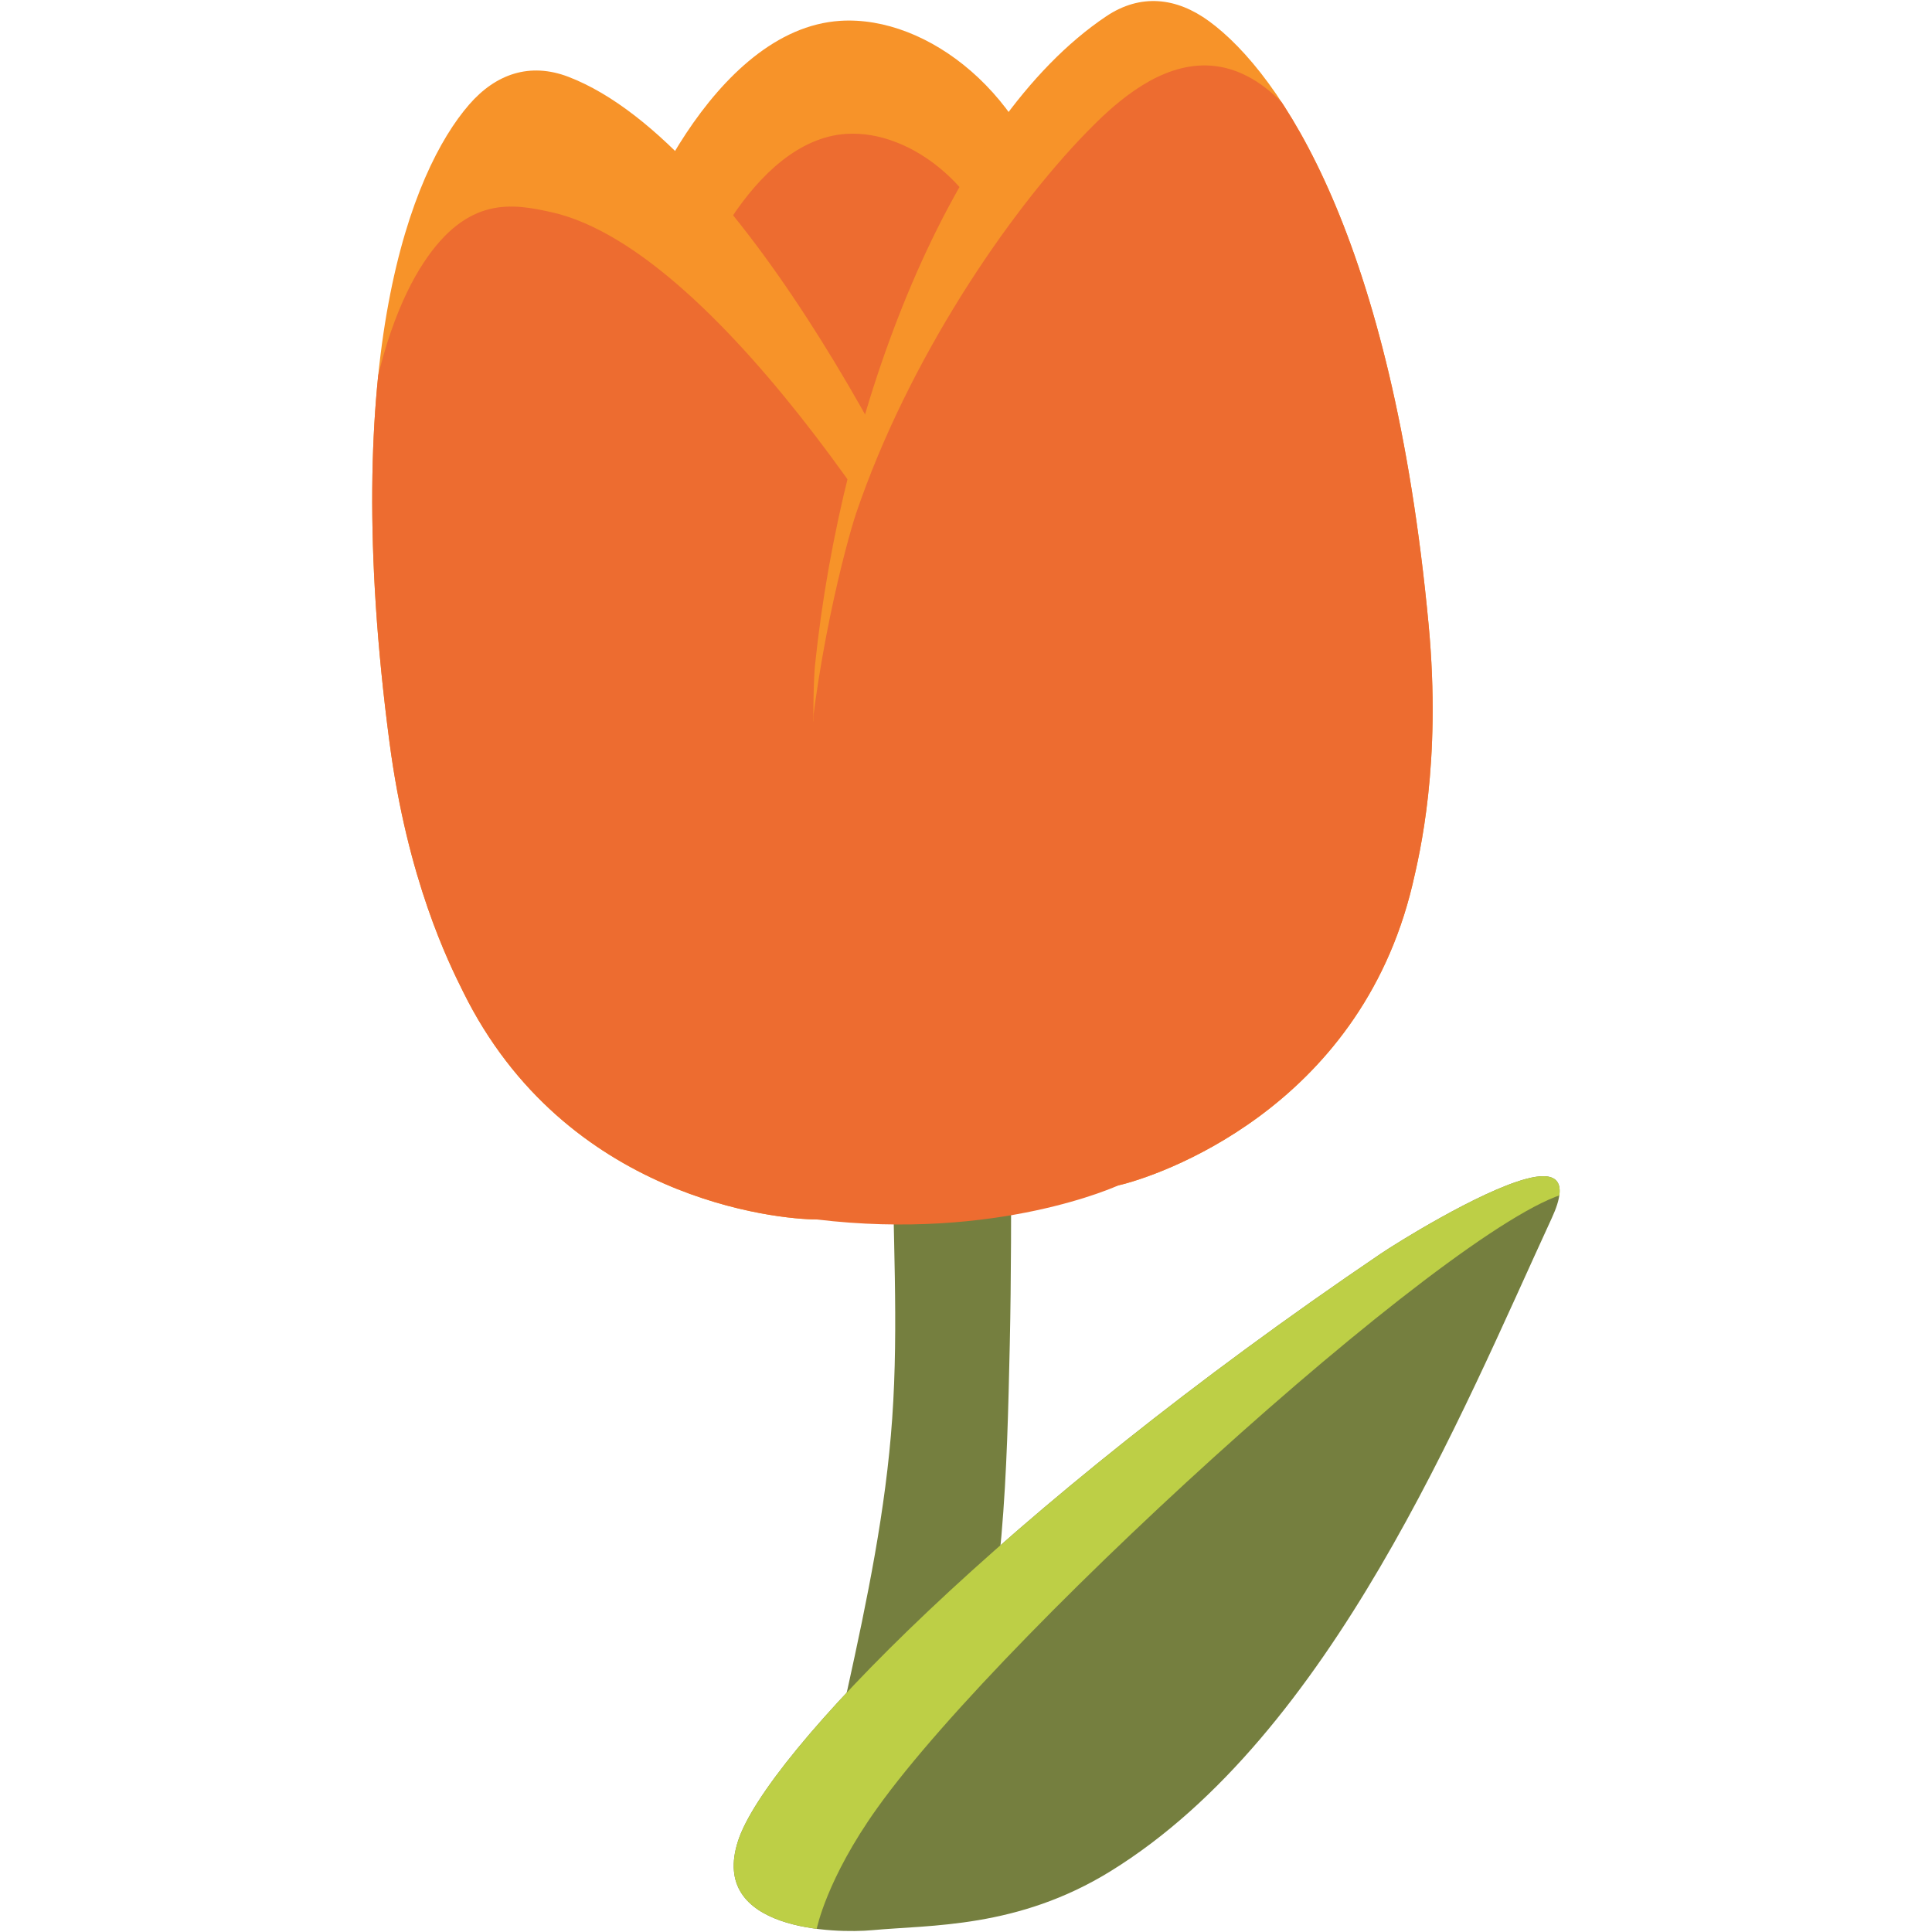
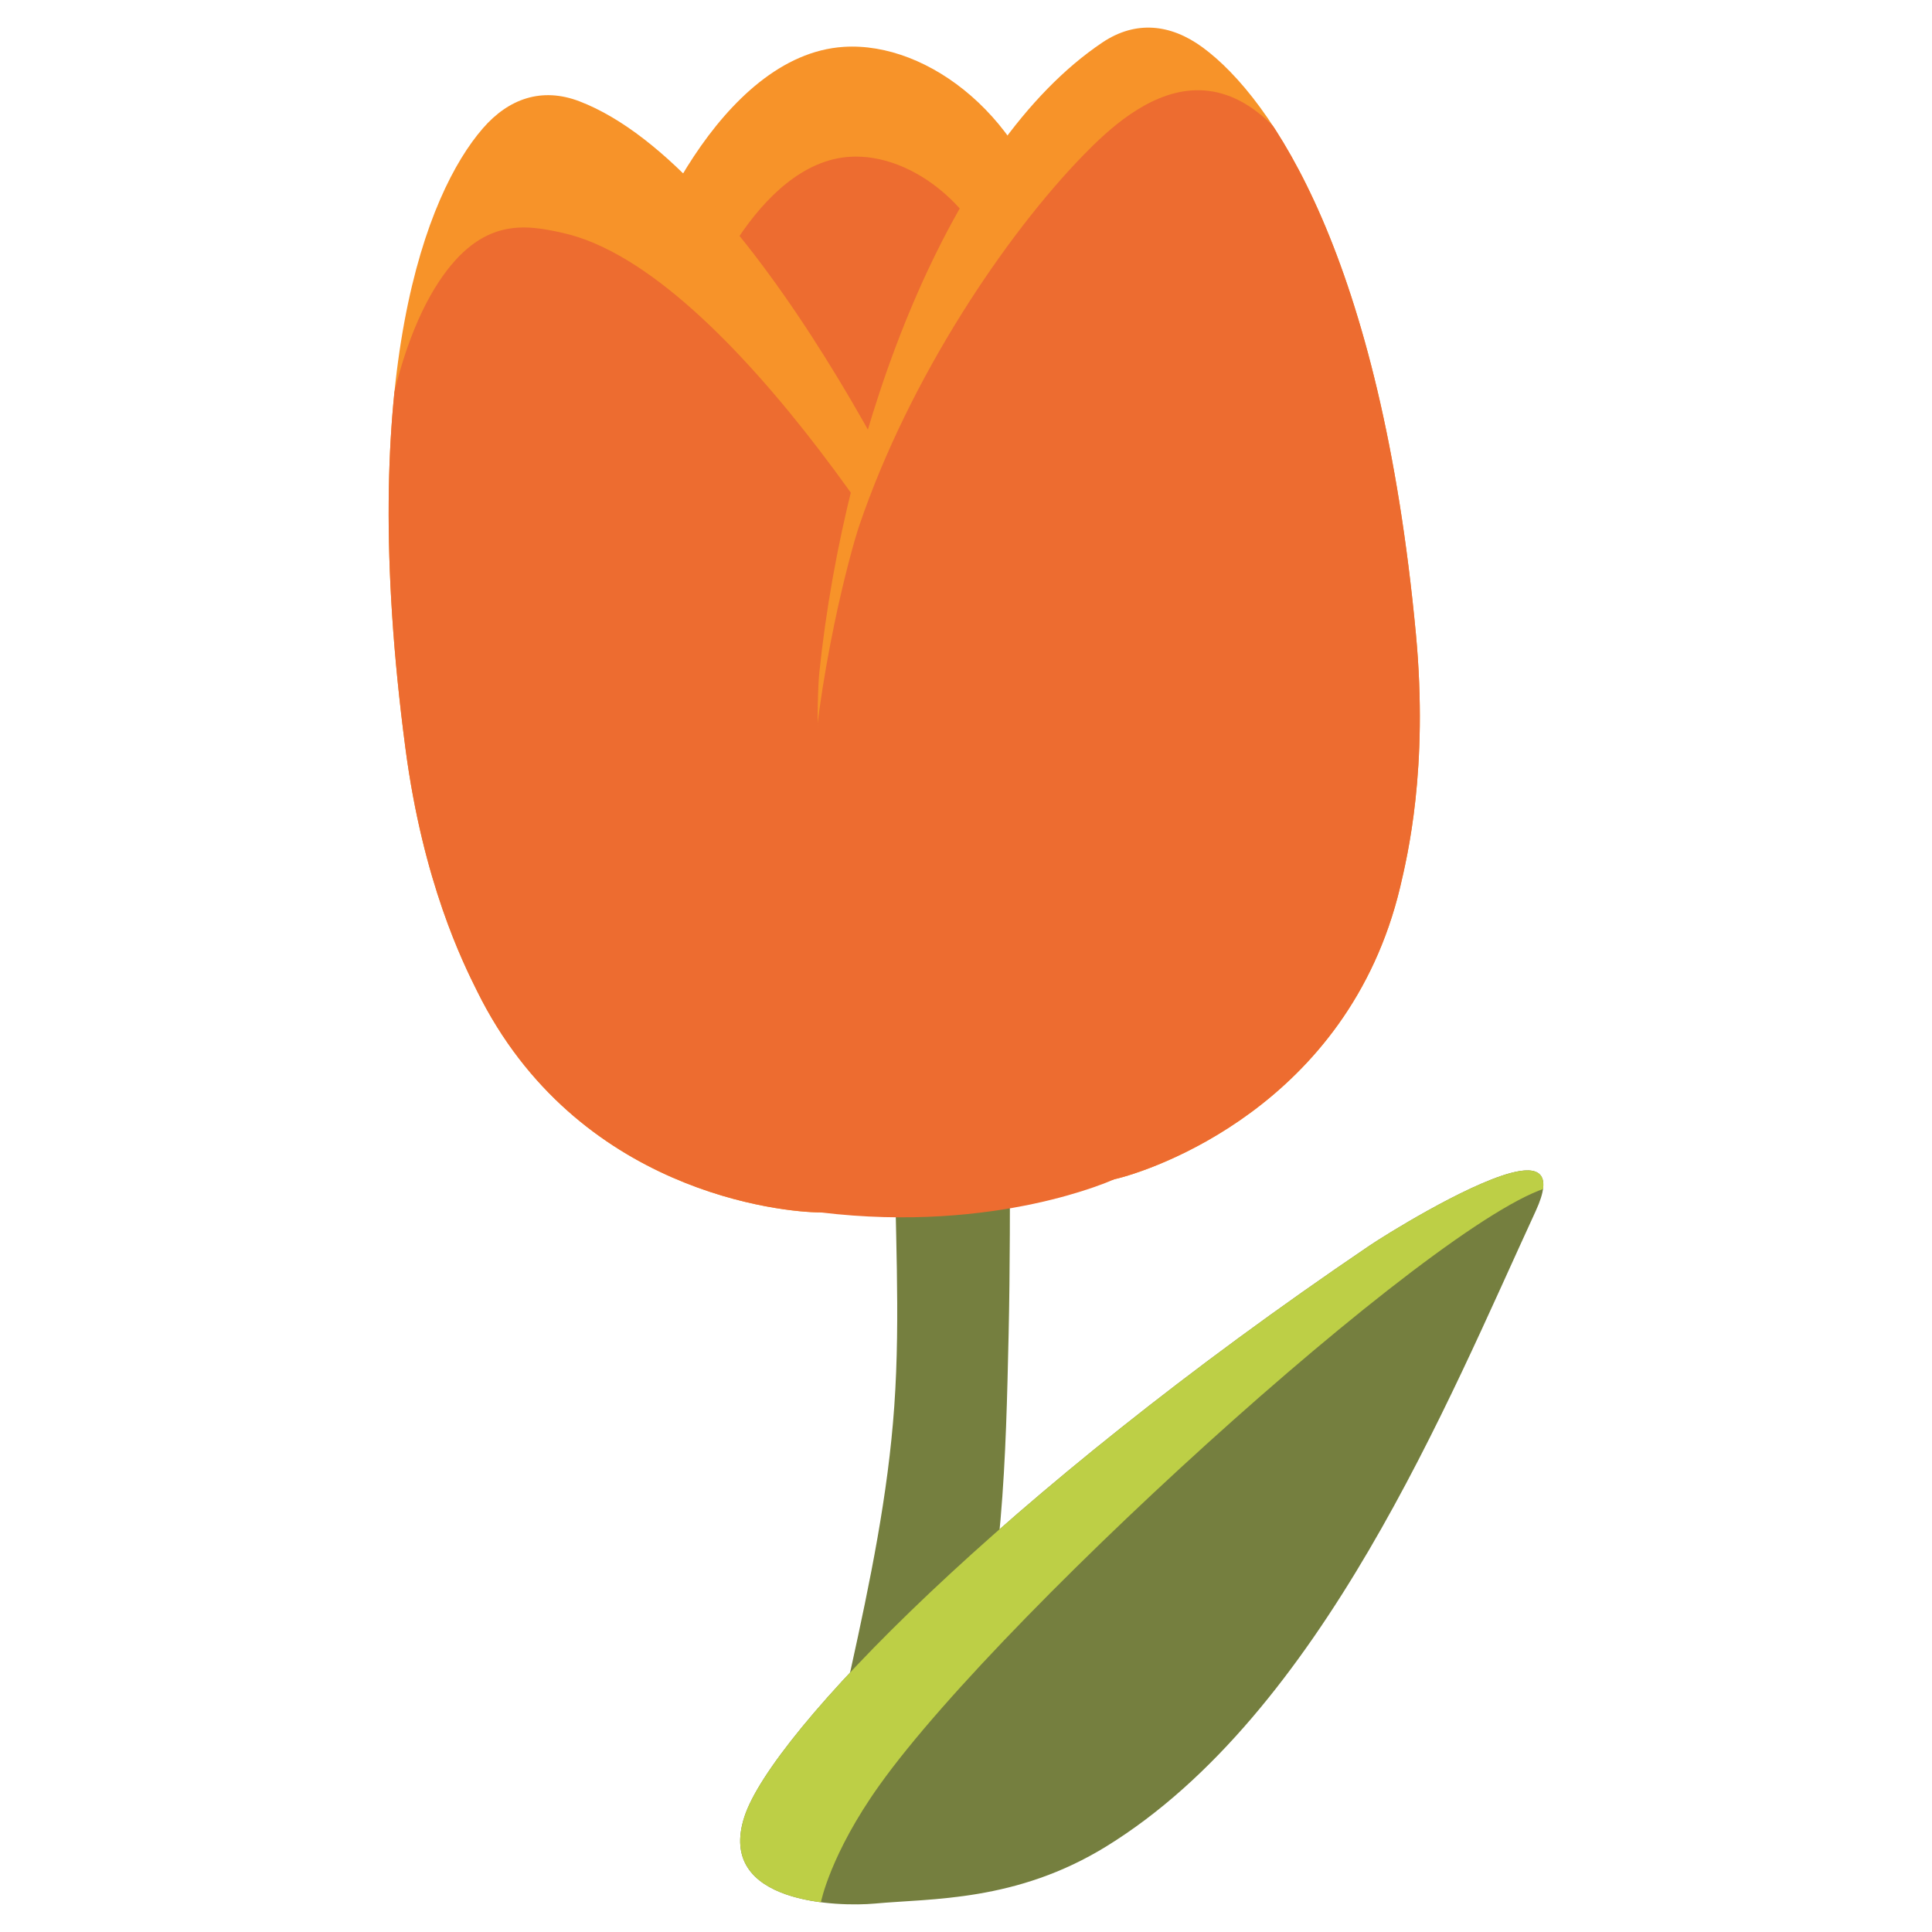
<svg xmlns="http://www.w3.org/2000/svg" xmlns:xlink="http://www.w3.org/1999/xlink" version="1.1" width="128px" height="128px" viewBox="0 0 128 128" xml:space="preserve" id="svg2">
  <defs id="defs70" />
-   <g id="g4">
+   <g id="g4" transform="matrix(0.9724234,0,0,0.9724234,1.768579,1.762961)">
    <g id="g6">
      <g id="g8">
        <defs id="defs10">
-           <path id="SVGID_1_" d="M41.16,18.55C41.71,15,47.23,1.92,55.67,1.38c5.79-0.37,12.59,4.92,14.3,13.11      c1.65,7.9,3.83,16.12,0.06,23.55c-3.12,6.18-10.24,13.47-17.81,8.95C43.73,41.92,39.51,29.12,41.16,18.55z" />
+           <path id="SVGID_1_" d="M 41.16,18.55 C 41.71,15 47.23,1.92 55.67,1.38 61.46,1.01 68.26,6.3 69.97,14.49 71.62,22.39 73.8,30.61 70.03,38.04 66.91,44.22 59.79,51.51 52.22,46.99 43.73,41.92 39.51,29.12 41.16,18.55 Z" />
        </defs>
        <clipPath id="SVGID_2_">
-           <use xlink:href="#SVGID_1_" overflow="visible" id="use14" />
+           <use xlink:href="#SVGID_1_" overflow="visible" id="use14" style="overflow:visible" x="0" y="0" width="100%" height="100%" />
        </clipPath>
        <g clip-path="url(#SVGID_2_)" id="g16">
-           <path fill="#F79329" d="M37.54,21.33c0.68-4.46,7.63-20.91,18.25-21.59c7.29-0.47,15.83,6.19,17.98,16.49      c2.07,9.93,4.82,20.27,0.09,29.61c-3.94,7.77-12.88,16.94-22.4,11.26C40.78,50.72,35.47,34.63,37.54,21.33z" id="path18" />
-           <path fill="#ED6C30" d="M45.26,21.65c0.41-2.64,4.52-12.37,10.8-12.78c4.32-0.28,9.37,3.66,10.64,9.76      c1.23,5.88,2.85,12,0.05,17.53c-2.33,4.6-7.62,10.03-13.26,6.67C47.17,39.04,44.04,29.52,45.26,21.65z" id="path20" />
+           <path d="m 37.54,21.33 c 0.68,-4.46 7.63,-20.91 18.25,-21.59 7.29,-0.47 15.83,6.19 17.98,16.49 2.07,9.93 4.82,20.27 0.09,29.61 C 69.92,53.61 60.98,62.78 51.46,57.1 40.78,50.72 35.47,34.63 37.54,21.33 Z" id="path18" style="fill:#f79329" />
+           <path d="m 45.26,21.65 c 0.41,-2.64 4.52,-12.37 10.8,-12.78 4.32,-0.28 9.37,3.66 10.64,9.76 1.23,5.88 2.85,12 0.05,17.53 -2.33,4.6 -7.62,10.03 -13.26,6.67 -6.32,-3.79 -9.45,-13.31 -8.23,-21.18 z" id="path20" style="fill:#ed6c30" />
        </g>
      </g>
      <g id="g22">
-         <path fill="#757F3F" d="M64.13,114.2c-0.13,0.47-0.3,0.93-0.48,1.38c-0.33,0.83-0.66,1.66-1.01,2.49     c-0.3,0.68-0.6,1.52-1.37,1.81c-0.97,0.37-2.19,0.2-3.16-0.08c-4.03-1.18-2.61-4.96-1.96-7.89c1.3-5.91,2.54-11.89,2.96-17.92     c0.44-6.23,0.02-12.47,0.02-18.71c0-0.12,0.01-2.65-0.09-2.65h7.95c0,0.97,0,1.95,0,2.92c0,4.52,0.01,9.03-0.09,13.54     C66.71,97.44,66.54,106.09,64.13,114.2z" id="path24" />
+         <path d="m 64.13,114.2 c -0.13,0.47 -0.3,0.93 -0.48,1.38 -0.33,0.83 -0.66,1.66 -1.01,2.49 -0.3,0.68 -0.6,1.52 -1.37,1.81 -0.97,0.37 -2.19,0.2 -3.16,-0.08 -4.03,-1.18 -2.61,-4.96 -1.96,-7.89 1.3,-5.91 2.54,-11.89 2.96,-17.92 0.44,-6.23 0.02,-12.47 0.02,-18.71 0,-0.12 0.01,-2.65 -0.09,-2.65 l 7.95,0 c 0,0.97 0,1.95 0,2.92 0,4.52 0.01,9.03 -0.09,13.54 -0.19,8.35 -0.36,17 -2.77,25.11 z" id="path24" style="fill:#757f3f" />
      </g>
      <g id="g26">
        <defs id="defs28">
-           <path id="SVGID_3_" d="M25.8,49.14c-3.37-25.59,1.44-37.79,5.28-42.21c1.76-2.03,4.02-2.82,6.58-1.84      C49.33,9.57,61.56,34.42,64.83,43.2c1.09,2.93,8.77,29.14-2.63,36.2c-2.45,1.51-5.31,1.39-8.11,1.39      c-2.53,0-16.62-1.32-23.41-15.09C29.73,63.79,27,58.31,25.8,49.14z" />
+           <path id="SVGID_3_" d="M 25.8,49.14 C 22.43,23.55 27.24,11.35 31.08,6.93 32.84,4.9 35.1,4.11 37.66,5.09 49.33,9.57 61.56,34.42 64.83,43.2 65.92,46.13 73.6,72.34 62.2,79.4 59.75,80.91 56.89,80.79 54.09,80.79 51.56,80.79 37.47,79.47 30.68,65.7 29.73,63.79 27,58.31 25.8,49.14 Z" />
        </defs>
        <clipPath id="SVGID_4_">
-           <use xlink:href="#SVGID_3_" overflow="visible" id="use32" />
+           <use xlink:href="#SVGID_3_" overflow="visible" id="use32" style="overflow:visible" x="0" y="0" width="100%" height="100%" />
        </clipPath>
        <g clip-path="url(#SVGID_4_)" id="g34">
-           <path fill="#F79329" d="M20.47,46.36c-3.69-32.3,4.02-48.03,9.9-53.83c2.71-2.67,6.08-3.78,9.81-2.66      c17.01,5.1,33.83,36.02,38.2,47c1.47,3.66,11.51,36.55-5.67,46.07c-3.69,2.04-7.92,2.02-12.06,2.16      c-3.72,0.13-24.46-0.85-33.81-17.99C25.56,64.76,21.79,57.93,20.47,46.36z" id="path36" />
-           <path fill="#ED6C30" d="M25.24,52.89c-3.48-20.13-0.13-31.01,2.83-35.49C31,12.95,34,13.5,36.5,14.05      c11.45,2.52,25.64,26.08,28.9,32.8c1.08,2.24,8.82,26.02-2.25,32.7c-2.39,1.42-5.19,1.59-7.93,1.84      c-2.46,0.24-16.23,0.46-22.97-9.92C31.31,70.04,26.48,60.1,25.24,52.89z" id="path38" />
+           <path d="m 20.47,46.36 c -3.69,-32.3 4.02,-48.03 9.9,-53.83 2.71,-2.67 6.08,-3.78 9.81,-2.66 17.01,5.1 33.83,36.02 38.2,47 1.47,3.66 11.51,36.55 -5.67,46.07 -3.69,2.04 -7.92,2.02 -12.06,2.16 C 56.93,85.23 36.19,84.25 26.84,67.11 25.56,64.76 21.79,57.93 20.47,46.36 Z" id="path36" style="fill:#f79329" />
+           <path d="M 25.24,52.89 C 21.76,32.76 25.11,21.88 28.07,17.4 31,12.95 34,13.5 36.5,14.05 c 11.45,2.52 25.64,26.08 28.9,32.8 1.08,2.24 8.82,26.02 -2.25,32.7 -2.39,1.42 -5.19,1.59 -7.93,1.84 C 52.76,81.63 38.99,81.85 32.25,71.47 31.31,70.04 26.48,60.1 25.24,52.89 Z" id="path38" style="fill:#ed6c30" />
        </g>
      </g>
      <g id="g40">
        <defs id="defs42">
-           <path id="SVGID_5_" d="M94.65,41.39C92.24,15.7,84.83,4.87,80.11,1.41c-2.17-1.59-4.55-1.85-6.82-0.33      C62.9,8.05,55.76,27.07,54,44.04c-0.32,3.1-0.8,30.61,11.88,34.95c2.72,0.93,5.49,0.17,8.23-0.46      c2.46-0.56,15.91-4.98,19.47-19.92C94.06,56.55,95.51,50.59,94.65,41.39z" />
+           <path id="SVGID_5_" d="M 94.65,41.39 C 92.24,15.7 84.83,4.87 80.11,1.41 77.94,-0.18 75.56,-0.44 73.29,1.08 62.9,8.05 55.76,27.07 54,44.04 c -0.32,3.1 -0.8,30.61 11.88,34.95 2.72,0.93 5.49,0.17 8.23,-0.46 2.46,-0.56 15.91,-4.98 19.47,-19.92 0.48,-2.06 1.93,-8.02 1.07,-17.22 z" />
        </defs>
        <clipPath id="SVGID_6_">
-           <use xlink:href="#SVGID_5_" overflow="visible" id="use46" />
+           <use xlink:href="#SVGID_5_" overflow="visible" id="use46" style="overflow:visible" x="0" y="0" width="100%" height="100%" />
        </clipPath>
        <g clip-path="url(#SVGID_6_)" id="g48">
-           <path fill="#F79329" d="M99.22,37.5C95.63,5.19,84.62-8.43,77.6-12.79c-3.23-2-6.77-2.33-10.15-0.41      c-15.45,8.77-24.98,42.65-26.8,54.33c-0.61,3.89-3.09,38.19,15.78,43.65c4.06,1.17,8.17,0.21,12.24-0.57      c3.65-0.7,23.66-6.26,28.96-25.05C98.34,56.57,100.5,49.08,99.22,37.5z" id="path50" />
-           <path fill="#ED6C30" d="M99.06,46.59c-1.23-20.4-8.04-29.09-9.9-33.17C82.58-1.07,75.38,5.28,72.01,8.74      c-5.29,5.43-11.85,15.14-15.29,25.27c-0.63,1.87-2.89,10.23-3.34,18.91c-0.64,12.36,1.99,25.72,10.23,28.1      c3.01,0.86,6.17,0.39,9.29,0.03c2.8-0.32,18.19-3.16,23.06-14.78C96.65,64.67,99.51,53.89,99.06,46.59z" id="path52" />
+           <path d="M 99.22,37.5 C 95.63,5.19 84.62,-8.43 77.6,-12.79 c -3.23,-2 -6.77,-2.33 -10.15,-0.41 -15.45,8.77 -24.98,42.65 -26.8,54.33 -0.61,3.89 -3.09,38.19 15.78,43.65 4.06,1.17 8.17,0.21 12.24,-0.57 3.65,-0.7 23.66,-6.26 28.96,-25.05 0.71,-2.59 2.87,-10.08 1.59,-21.66 z" id="path50" style="fill:#f79329" />
+           <path d="M 99.06,46.59 C 97.83,26.19 91.02,17.5 89.16,13.42 82.58,-1.07 75.38,5.28 72.01,8.74 66.72,14.17 60.16,23.88 56.72,34.01 c -0.63,1.87 -2.89,10.23 -3.34,18.91 -0.64,12.36 1.99,25.72 10.23,28.1 3.01,0.86 6.17,0.39 9.29,0.03 2.8,-0.32 18.19,-3.16 23.06,-14.78 0.69,-1.6 3.55,-12.38 3.1,-19.68 z" id="path52" style="fill:#ed6c30" />
        </g>
      </g>
      <g id="g54">
        <defs id="defs56">
-           <path id="SVGID_7_" d="M48.9,121.96c1.85-5.69,17.57-21.96,42.58-38.9c0.97-0.66,6.47-4.1,9.61-4.95      c1.88-0.51,2.94-0.05,1.72,2.59c-6,13.01-14.59,34.23-29.23,43.27c-6.15,3.8-11.94,3.55-15.8,3.91      C55.4,128.1,46.95,127.95,48.9,121.96z" />
+           <path id="SVGID_7_" d="m 48.9,121.96 c 1.85,-5.69 17.57,-21.96 42.58,-38.9 0.97,-0.66 6.47,-4.1 9.61,-4.95 1.88,-0.51 2.94,-0.05 1.72,2.59 -6,13.01 -14.59,34.23 -29.23,43.27 -6.15,3.8 -11.94,3.55 -15.8,3.91 -2.38,0.22 -10.83,0.07 -8.88,-5.92 z" />
        </defs>
-         <use xlink:href="#SVGID_7_" overflow="visible" fill="#757F3F" id="use59" />
+         <use xlink:href="#SVGID_7_" overflow="visible" id="use59" style="overflow:visible;fill:#757f3f" x="0" y="0" width="100%" height="100%" />
        <clipPath id="SVGID_8_">
-           <use xlink:href="#SVGID_7_" overflow="visible" id="use62" />
+           <use xlink:href="#SVGID_7_" overflow="visible" id="use62" style="overflow:visible" x="0" y="0" width="100%" height="100%" />
        </clipPath>
-         <path clip-path="url(#SVGID_8_)" fill="#BDCF46" d="M54.11,127.79c0,0,0.64-3.29,4-7.99c8.64-12.11,40.26-40.64,46.35-40.86     l-0.27-5.8c0,0-27.95,8.7-51.7,37.72c0,0-7.38,3.96-7.38,18.46L54.11,127.79z" id="path64" />
+         <path clip-path="url(#SVGID_8_)" d="m 54.11,127.79 c 0,0 0.64,-3.29 4,-7.99 8.64,-12.11 40.26,-40.64 46.35,-40.86 l -0.27,-5.8 c 0,0 -27.95,8.7 -51.7,37.72 0,0 -7.38,3.96 -7.38,18.46 l 9,-1.53 z" id="path64" style="fill:#bdcf46" />
      </g>
    </g>
-     <path fill="#ED6C30" d="M74.1,78.53c0,0-8,3.71-20.01,2.26c0,0-14.64-28.46-0.2-33l22,2.49L74.1,78.53z" id="path66" />
+     <path d="m 74.1,78.53 c 0,0 -8,3.71 -20.01,2.26 0,0 -14.64,-28.46 -0.2,-33 l 22,2.49 -1.79,28.25 z" id="path66" style="fill:#ed6c30" />
  </g>
</svg>
